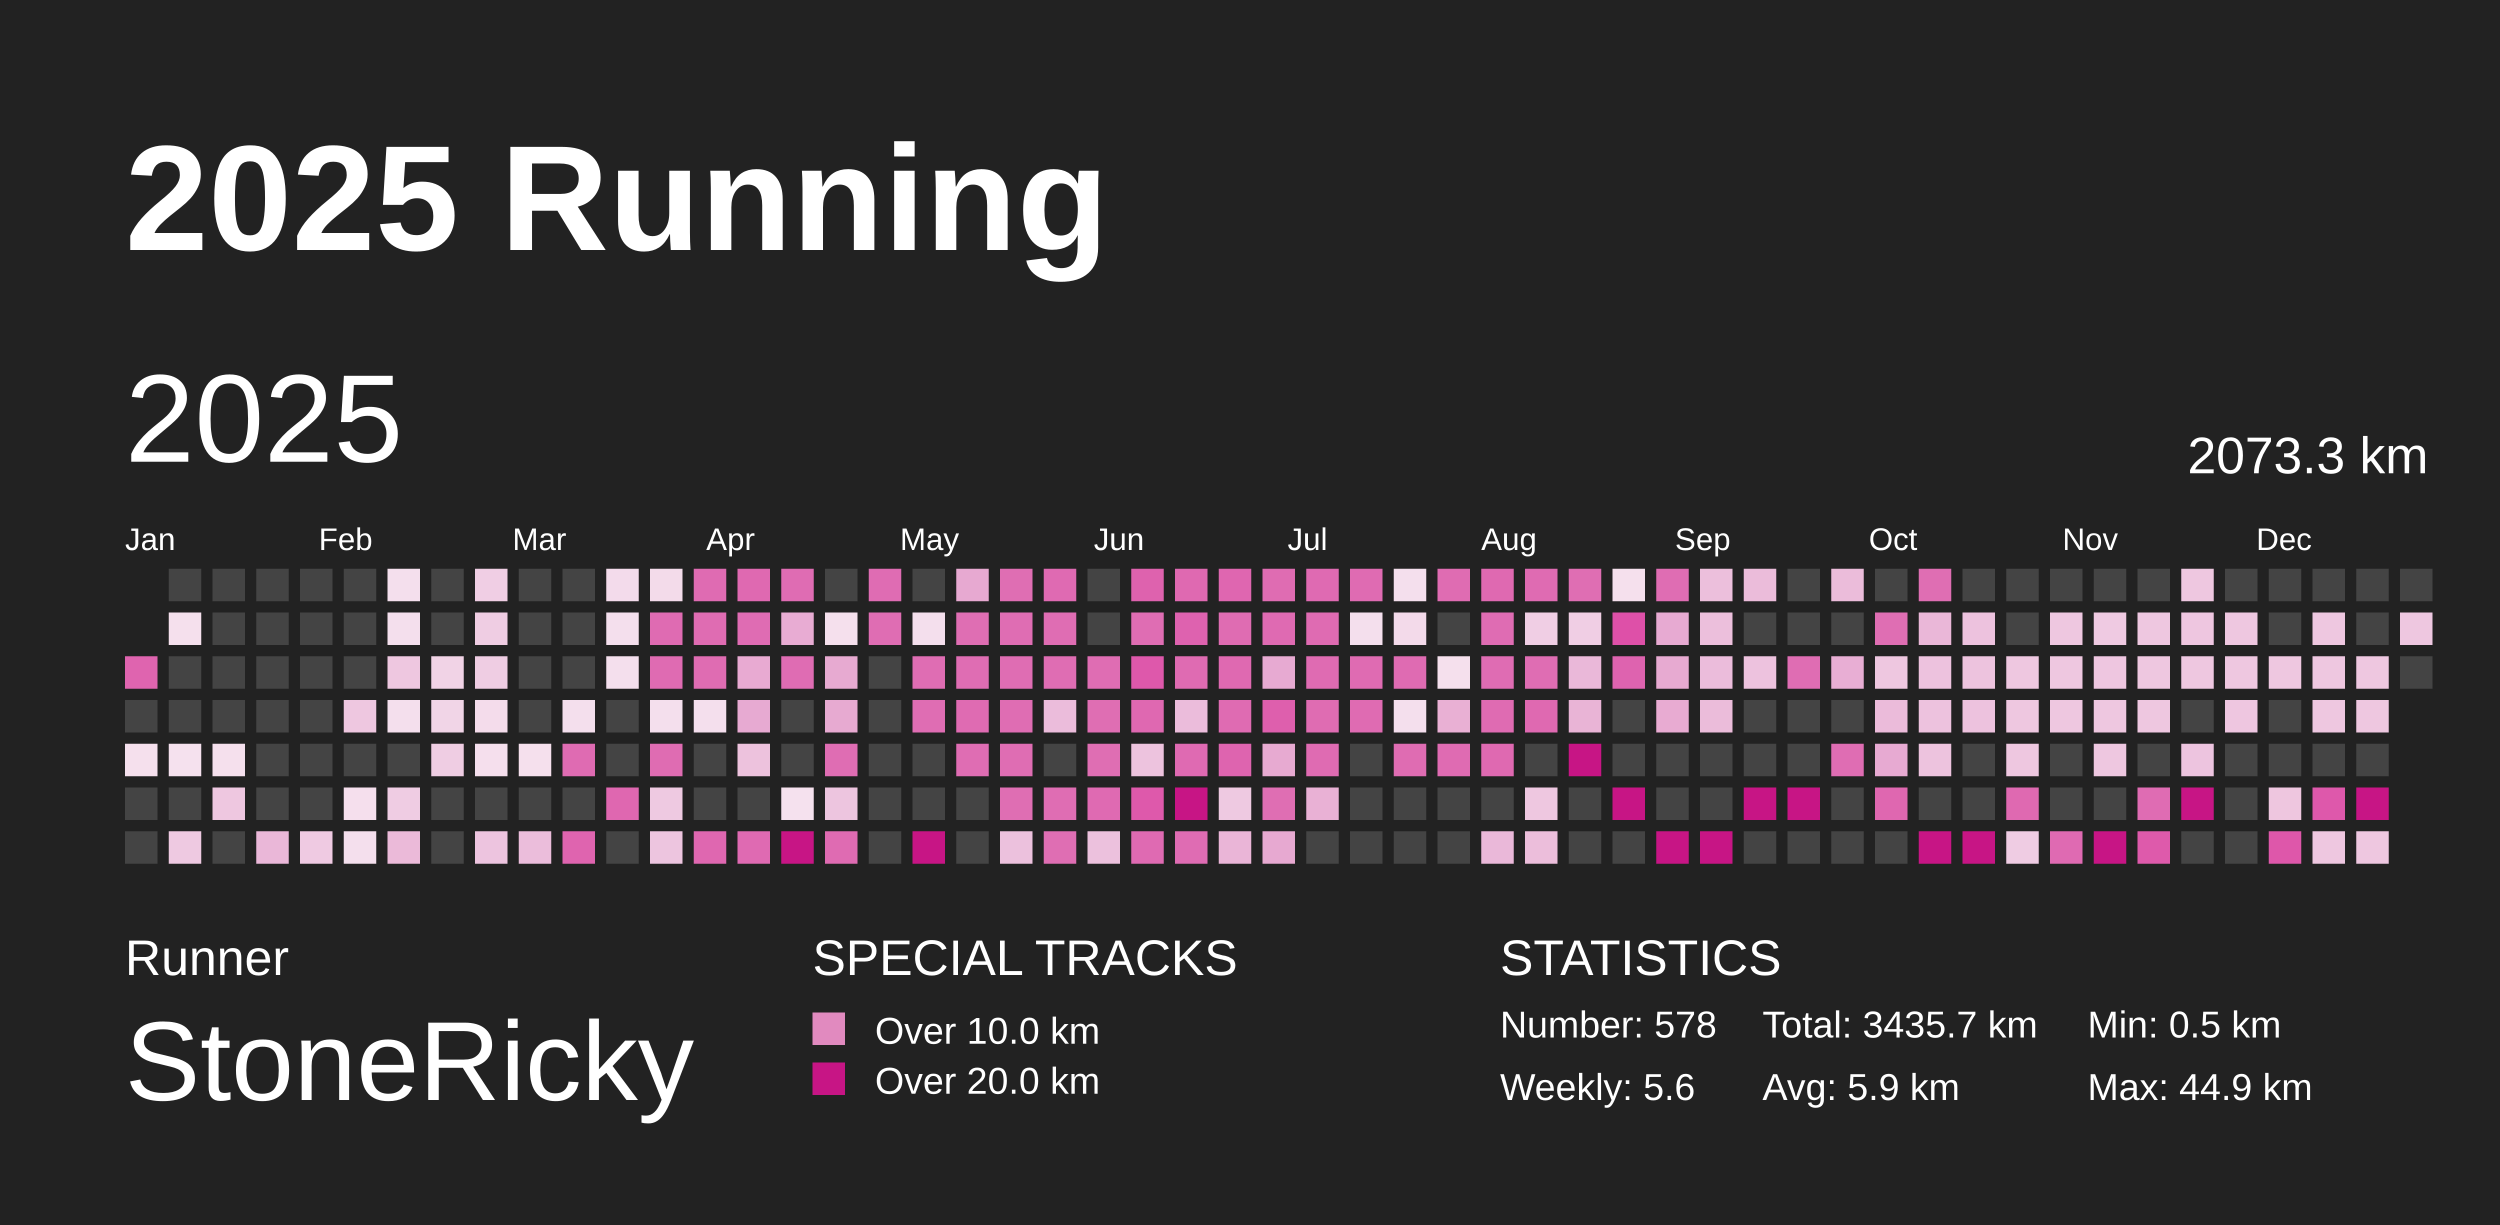
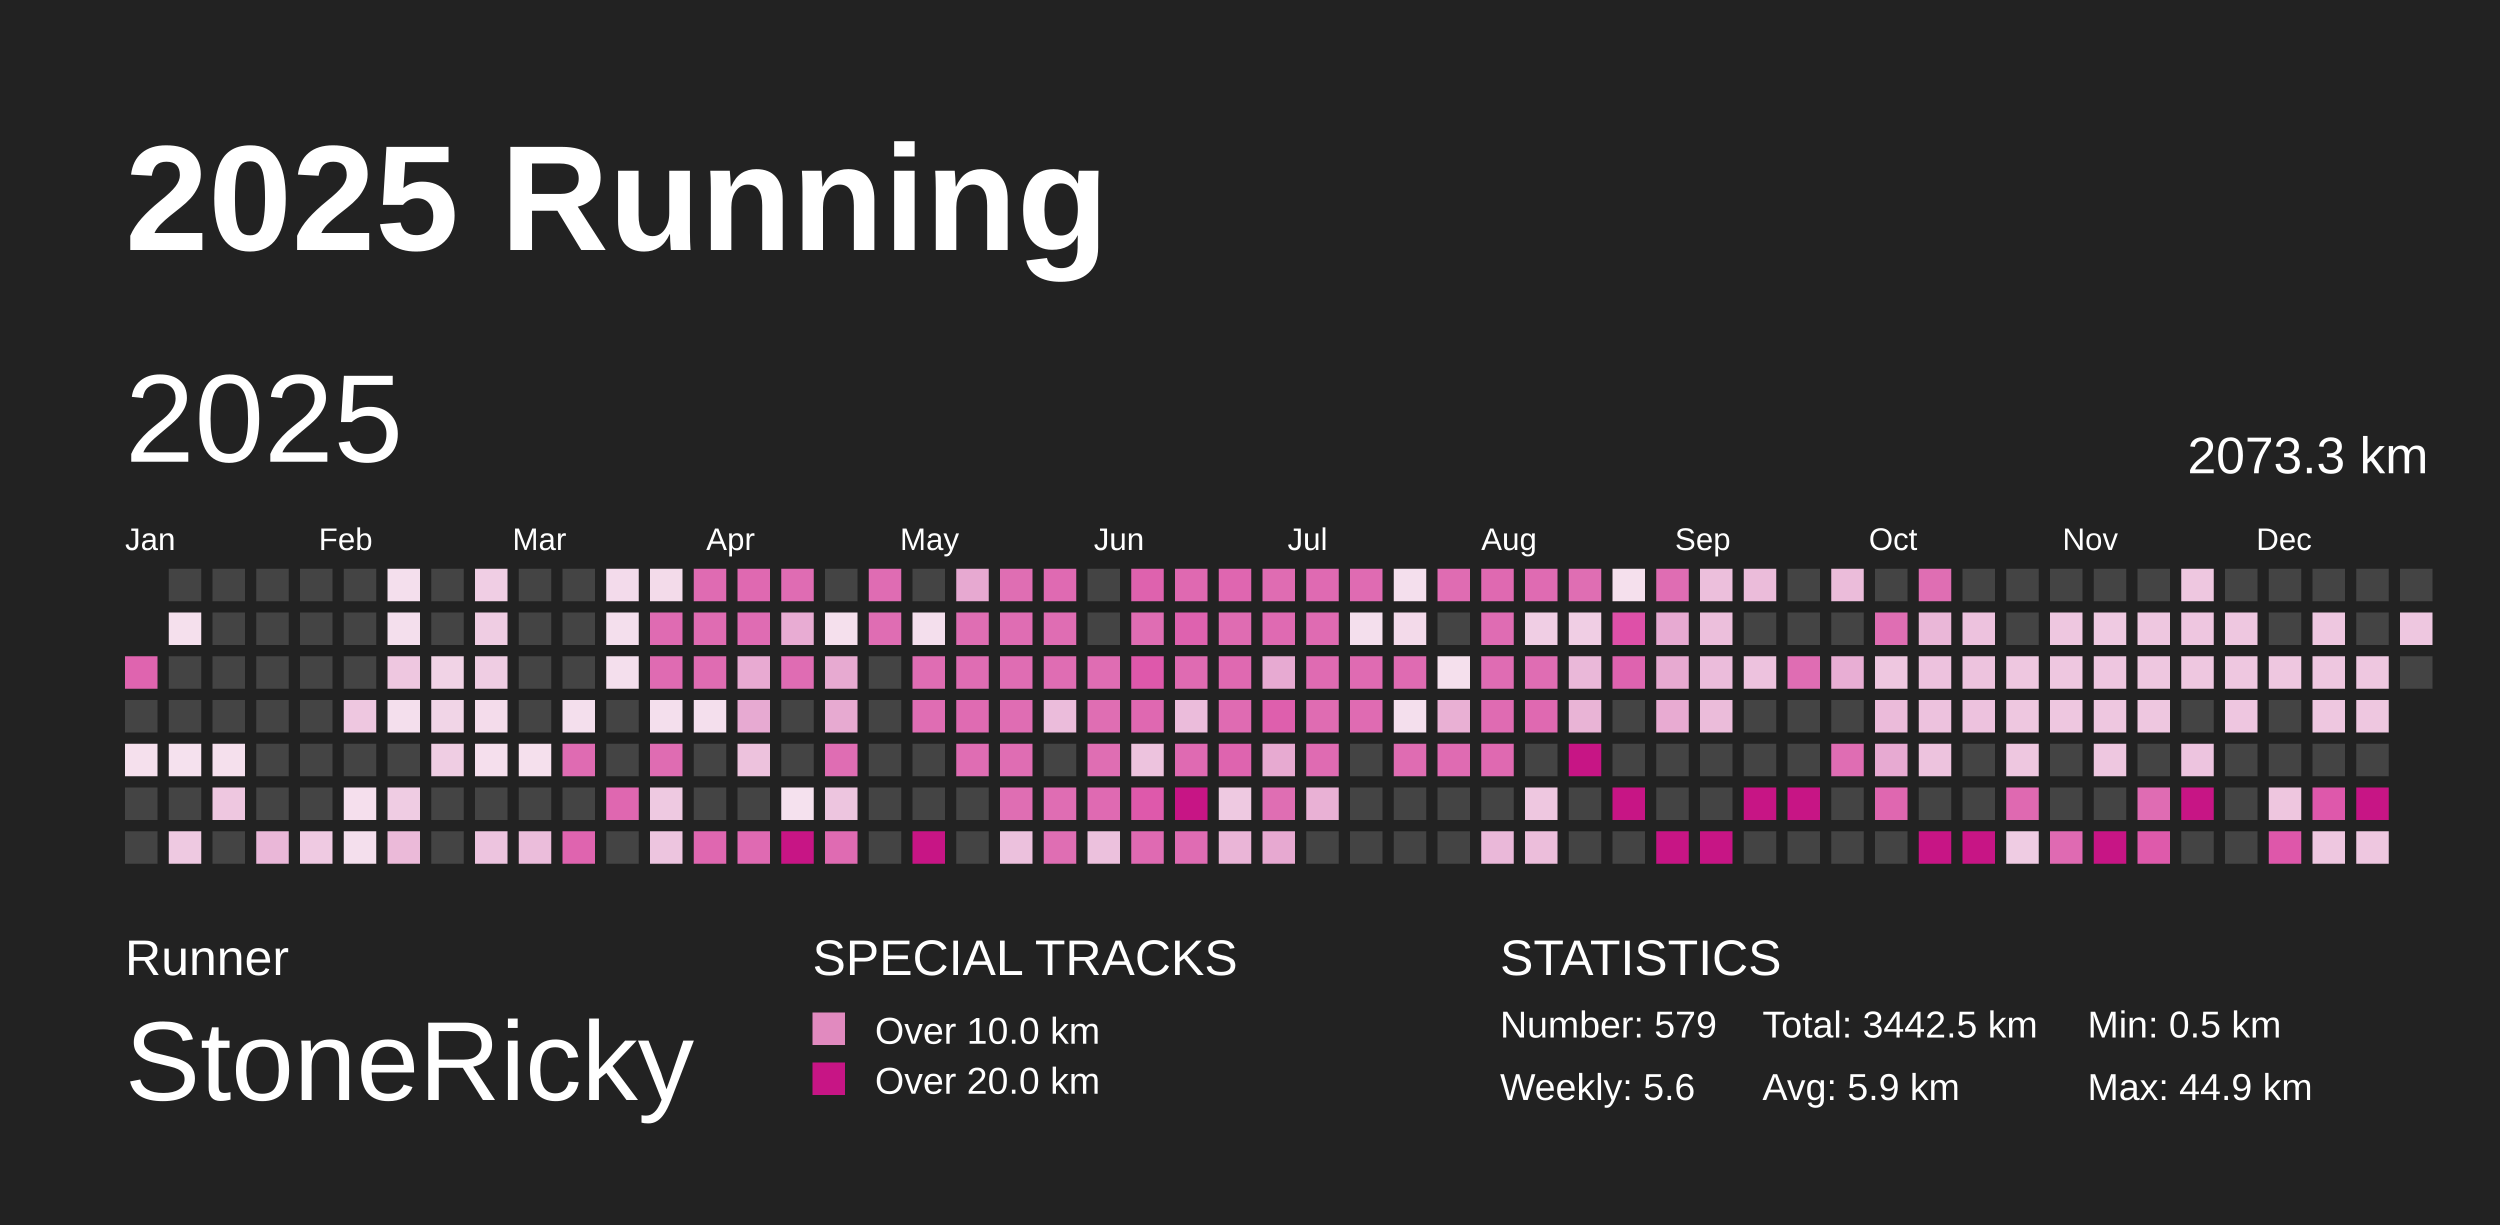
<svg xmlns="http://www.w3.org/2000/svg" baseProfile="full" height="98mm" version="1.1" viewBox="0,0,200,98" width="200mm">
-   <defs />
+   <defs>
+     <pattern height="2" id="indoor-stripe" patternUnits="userSpaceOnUse" width="2">
+       <line stroke="white" stroke-opacity="0.45" stroke-width="0.5" x1="0" x2="2" y1="2" y2="0" />
+     </pattern>
+   </defs>
  <rect fill="#222222" height="98" width="200" x="0" y="0" />
  <text fill="#FFFFFF" style="font-size:12px; font-family:Arial; font-weight:bold;" x="10" y="20">2025 Running</text>
  <text fill="#FFFFFF" style="font-size:4px; font-family:Arial" x="10" y="78">Runner</text>
  <text fill="#FFFFFF" style="font-size:9px; font-family:Arial" x="10" y="88">StoneRicky</text>
  <text fill="#FFFFFF" style="font-size:4px; font-family:Arial" x="65" y="78">SPECIAL TRACKS</text>
  <rect fill="#E18ABF" height="2.6" width="2.6" x="65" y="81" />
  <text fill="#FFFFFF" style="font-size:3px; font-family:Arial" x="70" y="83.5">Over 10.0 km</text>
  <rect fill="#C71585" height="2.6" width="2.6" x="65" y="85" />
  <text fill="#FFFFFF" style="font-size:3px; font-family:Arial" x="70" y="87.5">Over 20.0 km</text>
  <text fill="#FFFFFF" style="font-size:4px; font-family:Arial" x="120" y="78">STATISTICS</text>
-   <text fill="#FFFFFF" style="font-size:3px; font-family:Arial" x="120" y="83">Number: 578</text>
+   <text fill="#FFFFFF" style="font-size:3px; font-family:Arial" x="120" y="83">Number: 579</text>
  <text fill="#FFFFFF" style="font-size:3px; font-family:Arial" x="120" y="88">Weekly: 5.6</text>
-   <text fill="#FFFFFF" style="font-size:3px; font-family:Arial" x="141" y="83">Total: 3435.7 km</text>
+   <text fill="#FFFFFF" style="font-size:3px; font-family:Arial" x="141" y="83">Total: 3442.5 km</text>
  <text fill="#FFFFFF" style="font-size:3px; font-family:Arial" x="141" y="88">Avg: 5.9 km</text>
  <text fill="#FFFFFF" style="font-size:3px; font-family:Arial" x="167" y="83">Min: 0.5 km</text>
  <text fill="#FFFFFF" style="font-size:3px; font-family:Arial" x="167" y="88">Max: 44.9 km</text>
  <text dominant-baseline="hanging" fill="#FFFFFF" style="font-size:10.0px; font-family:Arial;" x="10" y="30">2025</text>
  <text dominant-baseline="hanging" fill="#FFFFFF" style="font-size:4.125px; font-family:Arial;" x="175" y="35">2073.3 km</text>
  <text fill="#FFFFFF" style="font-size:2.5px; font-family:Arial" x="10.0" y="44">Jan</text>
  <text fill="#FFFFFF" style="font-size:2.5px; font-family:Arial" x="25.5" y="44">Feb</text>
  <text fill="#FFFFFF" style="font-size:2.5px; font-family:Arial" x="41.0" y="44">Mar</text>
  <text fill="#FFFFFF" style="font-size:2.5px; font-family:Arial" x="56.5" y="44">Apr</text>
  <text fill="#FFFFFF" style="font-size:2.5px; font-family:Arial" x="72.0" y="44">May</text>
  <text fill="#FFFFFF" style="font-size:2.5px; font-family:Arial" x="87.5" y="44">Jun</text>
  <text fill="#FFFFFF" style="font-size:2.5px; font-family:Arial" x="103.0" y="44">Jul</text>
  <text fill="#FFFFFF" style="font-size:2.5px; font-family:Arial" x="118.5" y="44">Aug</text>
  <text fill="#FFFFFF" style="font-size:2.5px; font-family:Arial" x="134.0" y="44">Sep</text>
  <text fill="#FFFFFF" style="font-size:2.5px; font-family:Arial" x="149.5" y="44">Oct</text>
  <text fill="#FFFFFF" style="font-size:2.5px; font-family:Arial" x="165.0" y="44">Nov</text>
  <text fill="#FFFFFF" style="font-size:2.5px; font-family:Arial" x="180.5" y="44">Dec</text>
  <rect fill="#df64af" height="2.6" width="2.6" x="10.0" y="52.5" />
  <rect fill="#444444" height="2.6" width="2.6" x="10.0" y="56.0" />
  <rect fill="#f5e0ed" height="2.6" width="2.6" x="10.0" y="59.5" />
  <rect fill="#444444" height="2.6" width="2.6" x="10.0" y="63.0" />
  <rect fill="#444444" height="2.6" width="2.6" x="10.0" y="66.5" />
  <rect fill="#444444" height="2.6" width="2.6" x="13.5" y="45.5" />
  <rect fill="#f5e0ed" height="2.6" width="2.6" x="13.5" y="49.0" />
  <rect fill="#444444" height="2.6" width="2.6" x="13.5" y="52.5" />
  <rect fill="#444444" height="2.6" width="2.6" x="13.5" y="56.0" />
  <rect fill="#f5e1ee" height="2.6" width="2.6" x="13.5" y="59.5" />
  <rect fill="#444444" height="2.6" width="2.6" x="13.5" y="63.0" />
  <rect fill="#eec9e1" height="2.6" width="2.6" x="13.5" y="66.5" />
  <rect fill="#444444" height="2.6" width="2.6" x="17.0" y="45.5" />
  <rect fill="#444444" height="2.6" width="2.6" x="17.0" y="49.0" />
  <rect fill="#444444" height="2.6" width="2.6" x="17.0" y="52.5" />
  <rect fill="#444444" height="2.6" width="2.6" x="17.0" y="56.0" />
  <rect fill="#f5e0ed" height="2.6" width="2.6" x="17.0" y="59.5" />
  <rect fill="#eec7e0" height="2.6" width="2.6" x="17.0" y="63.0" />
  <rect fill="#444444" height="2.6" width="2.6" x="17.0" y="66.5" />
  <rect fill="#444444" height="2.6" width="2.6" x="20.5" y="45.5" />
  <rect fill="#444444" height="2.6" width="2.6" x="20.5" y="49.0" />
  <rect fill="#444444" height="2.6" width="2.6" x="20.5" y="52.5" />
  <rect fill="#444444" height="2.6" width="2.6" x="20.5" y="56.0" />
  <rect fill="#444444" height="2.6" width="2.6" x="20.5" y="59.5" />
  <rect fill="#444444" height="2.6" width="2.6" x="20.5" y="63.0" />
  <rect fill="#eab7d8" height="2.6" width="2.6" x="20.5" y="66.5" />
  <rect fill="#444444" height="2.6" width="2.6" x="24.0" y="45.5" />
  <rect fill="#444444" height="2.6" width="2.6" x="24.0" y="49.0" />
  <rect fill="#444444" height="2.6" width="2.6" x="24.0" y="52.5" />
  <rect fill="#444444" height="2.6" width="2.6" x="24.0" y="56.0" />
  <rect fill="#444444" height="2.6" width="2.6" x="24.0" y="59.5" />
  <rect fill="#444444" height="2.6" width="2.6" x="24.0" y="63.0" />
  <rect fill="#efcae2" height="2.6" width="2.6" x="24.0" y="66.5" />
  <rect fill="#444444" height="2.6" width="2.6" x="27.5" y="45.5" />
  <rect fill="#444444" height="2.6" width="2.6" x="27.5" y="49.0" />
  <rect fill="#444444" height="2.6" width="2.6" x="27.5" y="52.5" />
  <rect fill="#eec7e0" height="2.6" width="2.6" x="27.5" y="56.0" />
  <rect fill="#444444" height="2.6" width="2.6" x="27.5" y="59.5" />
  <rect fill="#f5dfed" height="2.6" width="2.6" x="27.5" y="63.0" />
  <rect fill="#f4dfed" height="2.6" width="2.6" x="27.5" y="66.5" />
  <rect fill="#f4dfed" height="2.6" width="2.6" x="31.0" y="45.5" />
  <rect fill="#f4dfed" height="2.6" width="2.6" x="31.0" y="49.0" />
  <rect fill="#eec7e0" height="2.6" width="2.6" x="31.0" y="52.5" />
  <rect fill="#f4dfed" height="2.6" width="2.6" x="31.0" y="56.0" />
  <rect fill="#444444" height="2.6" width="2.6" x="31.0" y="59.5" />
  <rect fill="#efcce3" height="2.6" width="2.6" x="31.0" y="63.0" />
  <rect fill="#ebbad9" height="2.6" width="2.6" x="31.0" y="66.5" />
  <rect fill="#444444" height="2.6" width="2.6" x="34.5" y="45.5" />
  <rect fill="#444444" height="2.6" width="2.6" x="34.5" y="49.0" />
  <rect fill="#f1d3e6" height="2.6" width="2.6" x="34.5" y="52.5" />
  <rect fill="#f1d5e7" height="2.6" width="2.6" x="34.5" y="56.0" />
  <rect fill="#efcde3" height="2.6" width="2.6" x="34.5" y="59.5" />
  <rect fill="#444444" height="2.6" width="2.6" x="34.5" y="63.0" />
  <rect fill="#444444" height="2.6" width="2.6" x="34.5" y="66.5" />
  <rect fill="#f0cee4" height="2.6" width="2.6" x="38.0" y="45.5" />
  <rect fill="#efcde3" height="2.6" width="2.6" x="38.0" y="49.0" />
  <rect fill="#efcde3" height="2.6" width="2.6" x="38.0" y="52.5" />
  <rect fill="#f4dceb" height="2.6" width="2.6" x="38.0" y="56.0" />
  <rect fill="#f5dfed" height="2.6" width="2.6" x="38.0" y="59.5" />
  <rect fill="#444444" height="2.6" width="2.6" x="38.0" y="63.0" />
  <rect fill="#edc4df" height="2.6" width="2.6" x="38.0" y="66.5" />
  <rect fill="#444444" height="2.6" width="2.6" x="41.5" y="45.5" />
  <rect fill="#444444" height="2.6" width="2.6" x="41.5" y="49.0" />
  <rect fill="#444444" height="2.6" width="2.6" x="41.5" y="52.5" />
  <rect fill="#444444" height="2.6" width="2.6" x="41.5" y="56.0" />
  <rect fill="#f5e0ed" height="2.6" width="2.6" x="41.5" y="59.5" />
  <rect fill="#444444" height="2.6" width="2.6" x="41.5" y="63.0" />
  <rect fill="#ebbddb" height="2.6" width="2.6" x="41.5" y="66.5" />
  <rect fill="#444444" height="2.6" width="2.6" x="45.0" y="45.5" />
  <rect fill="#444444" height="2.6" width="2.6" x="45.0" y="49.0" />
  <rect fill="#444444" height="2.6" width="2.6" x="45.0" y="52.5" />
  <rect fill="#f4dfed" height="2.6" width="2.6" x="45.0" y="56.0" />
  <rect fill="#df6bb2" height="2.6" width="2.6" x="45.0" y="59.5" />
  <rect fill="#444444" height="2.6" width="2.6" x="45.0" y="63.0" />
  <rect fill="#df64af" height="2.6" width="2.6" x="45.0" y="66.5" />
  <rect fill="#f3dbeb" height="2.6" width="2.6" x="48.5" y="45.5" />
  <rect fill="#f4dfed" height="2.6" width="2.6" x="48.5" y="49.0" />
  <rect fill="#f4dfed" height="2.6" width="2.6" x="48.5" y="52.5" />
  <rect fill="#444444" height="2.6" width="2.6" x="48.5" y="56.0" />
  <rect fill="#444444" height="2.6" width="2.6" x="48.5" y="59.5" />
  <rect fill="#df67b0" height="2.6" width="2.6" x="48.5" y="63.0" />
  <rect fill="#444444" height="2.6" width="2.6" x="48.5" y="66.5" />
  <rect fill="#f3dbea" height="2.6" width="2.6" x="52.0" y="45.5" />
  <rect fill="#df6bb2" height="2.6" width="2.6" x="52.0" y="49.0" />
  <rect fill="#df6bb2" height="2.6" width="2.6" x="52.0" y="52.5" />
  <rect fill="#f4dfed" height="2.6" width="2.6" x="52.0" y="56.0" />
  <rect fill="#df6cb2" height="2.6" width="2.6" x="52.0" y="59.5" />
  <rect fill="#eec9e1" height="2.6" width="2.6" x="52.0" y="63.0" />
  <rect fill="#edc5df" height="2.6" width="2.6" x="52.0" y="66.5" />
  <rect fill="#df6bb2" height="2.6" width="2.6" x="55.5" y="45.5" />
  <rect fill="#df6cb2" height="2.6" width="2.6" x="55.5" y="49.0" />
  <rect fill="#df6cb2" height="2.6" width="2.6" x="55.5" y="52.5" />
  <rect fill="#f4dfed" height="2.6" width="2.6" x="55.5" y="56.0" />
  <rect fill="#444444" height="2.6" width="2.6" x="55.5" y="59.5" />
  <rect fill="#444444" height="2.6" width="2.6" x="55.5" y="63.0" />
  <rect fill="#df67b0" height="2.6" width="2.6" x="55.5" y="66.5" />
  <rect fill="#df69b1" height="2.6" width="2.6" x="59.0" y="45.5" />
  <rect fill="#df6cb3" height="2.6" width="2.6" x="59.0" y="49.0" />
  <rect fill="#e8aad2" height="2.6" width="2.6" x="59.0" y="52.5" />
  <rect fill="#e7aad2" height="2.6" width="2.6" x="59.0" y="56.0" />
  <rect fill="#edc2dd" height="2.6" width="2.6" x="59.0" y="59.5" />
  <rect fill="#444444" height="2.6" width="2.6" x="59.0" y="63.0" />
  <rect fill="#df6ab2" height="2.6" width="2.6" x="59.0" y="66.5" />
  <rect fill="#df6cb3" height="2.6" width="2.6" x="62.5" y="45.5" />
  <rect fill="#e8acd3" height="2.6" width="2.6" x="62.5" y="49.0" />
  <rect fill="#df6cb3" height="2.6" width="2.6" x="62.5" y="52.5" />
  <rect fill="#444444" height="2.6" width="2.6" x="62.5" y="56.0" />
  <rect fill="#444444" height="2.6" width="2.6" x="62.5" y="59.5" />
  <rect fill="#f5e1ee" height="2.6" width="2.6" x="62.5" y="63.0" />
  <rect fill="#C71585" height="2.6" width="2.6" x="62.5" y="66.5" />
  <rect fill="#444444" height="2.6" width="2.6" x="66.0" y="45.5" />
  <rect fill="#f5e0ed" height="2.6" width="2.6" x="66.0" y="49.0" />
  <rect fill="#e7aad1" height="2.6" width="2.6" x="66.0" y="52.5" />
  <rect fill="#e7aad1" height="2.6" width="2.6" x="66.0" y="56.0" />
  <rect fill="#df6db3" height="2.6" width="2.6" x="66.0" y="59.5" />
  <rect fill="#edc5df" height="2.6" width="2.6" x="66.0" y="63.0" />
  <rect fill="#df6bb2" height="2.6" width="2.6" x="66.0" y="66.5" />
  <rect fill="#df6cb3" height="2.6" width="2.6" x="69.5" y="45.5" />
  <rect fill="#df6db3" height="2.6" width="2.6" x="69.5" y="49.0" />
  <rect fill="#444444" height="2.6" width="2.6" x="69.5" y="52.5" />
  <rect fill="#444444" height="2.6" width="2.6" x="69.5" y="56.0" />
  <rect fill="#444444" height="2.6" width="2.6" x="69.5" y="59.5" />
  <rect fill="#444444" height="2.6" width="2.6" x="69.5" y="63.0" />
  <rect fill="#444444" height="2.6" width="2.6" x="69.5" y="66.5" />
  <rect fill="#444444" height="2.6" width="2.6" x="73.0" y="45.5" />
  <rect fill="#f4dfed" height="2.6" width="2.6" x="73.0" y="49.0" />
  <rect fill="#df6db3" height="2.6" width="2.6" x="73.0" y="52.5" />
  <rect fill="#df6db3" height="2.6" width="2.6" x="73.0" y="56.0" />
  <rect fill="#444444" height="2.6" width="2.6" x="73.0" y="59.5" />
  <rect fill="#444444" height="2.6" width="2.6" x="73.0" y="63.0" />
  <rect fill="#C71585" height="2.6" width="2.6" x="73.0" y="66.5" />
  <rect fill="#e7a9d1" height="2.6" width="2.6" x="76.5" y="45.5" />
  <rect fill="#df6eb3" height="2.6" width="2.6" x="76.5" y="49.0" />
  <rect fill="#df6db3" height="2.6" width="2.6" x="76.5" y="52.5" />
  <rect fill="#df6bb2" height="2.6" width="2.6" x="76.5" y="56.0" />
  <rect fill="#df6db3" height="2.6" width="2.6" x="76.5" y="59.5" />
  <rect fill="#444444" height="2.6" width="2.6" x="76.5" y="63.0" />
  <rect fill="#444444" height="2.6" width="2.6" x="76.5" y="66.5" />
  <rect fill="#df6eb3" height="2.6" width="2.6" x="80.0" y="45.5" />
  <rect fill="#df6db3" height="2.6" width="2.6" x="80.0" y="49.0" />
  <rect fill="#df6db3" height="2.6" width="2.6" x="80.0" y="52.5" />
  <rect fill="#df6db3" height="2.6" width="2.6" x="80.0" y="56.0" />
  <rect fill="#df6db3" height="2.6" width="2.6" x="80.0" y="59.5" />
  <rect fill="#df6eb3" height="2.6" width="2.6" x="80.0" y="63.0" />
  <rect fill="#ecc1dd" height="2.6" width="2.6" x="80.0" y="66.5" />
  <rect fill="#df6ab2" height="2.6" width="2.6" x="83.5" y="45.5" />
  <rect fill="#df6db3" height="2.6" width="2.6" x="83.5" y="49.0" />
  <rect fill="#df6db3" height="2.6" width="2.6" x="83.5" y="52.5" />
  <rect fill="#ebbcdb" height="2.6" width="2.6" x="83.5" y="56.0" />
  <rect fill="#444444" height="2.6" width="2.6" x="83.5" y="59.5" />
  <rect fill="#df6db3" height="2.6" width="2.6" x="83.5" y="63.0" />
  <rect fill="#df6eb3" height="2.6" width="2.6" x="83.5" y="66.5" />
  <rect fill="#444444" height="2.6" width="2.6" x="87.0" y="45.5" />
  <rect fill="#444444" height="2.6" width="2.6" x="87.0" y="49.0" />
  <rect fill="#df6db3" height="2.6" width="2.6" x="87.0" y="52.5" />
  <rect fill="#df6eb3" height="2.6" width="2.6" x="87.0" y="56.0" />
  <rect fill="#df6eb3" height="2.6" width="2.6" x="87.0" y="59.5" />
  <rect fill="#df6ab2" height="2.6" width="2.6" x="87.0" y="63.0" />
  <rect fill="#ecc1dd" height="2.6" width="2.6" x="87.0" y="66.5" />
  <rect fill="#de62ae" height="2.6" width="2.6" x="90.5" y="45.5" />
  <rect fill="#df6db3" height="2.6" width="2.6" x="90.5" y="49.0" />
  <rect fill="#de58ab" height="2.6" width="2.6" x="90.5" y="52.5" />
  <rect fill="#df68b1" height="2.6" width="2.6" x="90.5" y="56.0" />
  <rect fill="#edc3de" height="2.6" width="2.6" x="90.5" y="59.5" />
  <rect fill="#de59ab" height="2.6" width="2.6" x="90.5" y="63.0" />
  <rect fill="#df6ab2" height="2.6" width="2.6" x="90.5" y="66.5" />
  <rect fill="#df69b1" height="2.6" width="2.6" x="94.0" y="45.5" />
  <rect fill="#de62af" height="2.6" width="2.6" x="94.0" y="49.0" />
  <rect fill="#df6bb2" height="2.6" width="2.6" x="94.0" y="52.5" />
  <rect fill="#ebbcdb" height="2.6" width="2.6" x="94.0" y="56.0" />
  <rect fill="#df6ab2" height="2.6" width="2.6" x="94.0" y="59.5" />
  <rect fill="#C71585" height="2.6" width="2.6" x="94.0" y="63.0" />
  <rect fill="#df6cb3" height="2.6" width="2.6" x="94.0" y="66.5" />
  <rect fill="#df66b0" height="2.6" width="2.6" x="97.5" y="45.5" />
  <rect fill="#df6cb2" height="2.6" width="2.6" x="97.5" y="49.0" />
  <rect fill="#df69b1" height="2.6" width="2.6" x="97.5" y="52.5" />
  <rect fill="#df6bb2" height="2.6" width="2.6" x="97.5" y="56.0" />
  <rect fill="#de64af" height="2.6" width="2.6" x="97.5" y="59.5" />
  <rect fill="#eec9e1" height="2.6" width="2.6" x="97.5" y="63.0" />
  <rect fill="#eab5d7" height="2.6" width="2.6" x="97.5" y="66.5" />
  <rect fill="#df6cb2" height="2.6" width="2.6" x="101.0" y="45.5" />
  <rect fill="#df6ab2" height="2.6" width="2.6" x="101.0" y="49.0" />
  <rect fill="#e7aad2" height="2.6" width="2.6" x="101.0" y="52.5" />
  <rect fill="#de5fad" height="2.6" width="2.6" x="101.0" y="56.0" />
  <rect fill="#e7aad1" height="2.6" width="2.6" x="101.0" y="59.5" />
  <rect fill="#df6eb3" height="2.6" width="2.6" x="101.0" y="63.0" />
  <rect fill="#e7a9d1" height="2.6" width="2.6" x="101.0" y="66.5" />
  <rect fill="#df6ab2" height="2.6" width="2.6" x="104.5" y="45.5" />
  <rect fill="#df6bb2" height="2.6" width="2.6" x="104.5" y="49.0" />
  <rect fill="#df6bb2" height="2.6" width="2.6" x="104.5" y="52.5" />
  <rect fill="#df6cb2" height="2.6" width="2.6" x="104.5" y="56.0" />
  <rect fill="#df6bb2" height="2.6" width="2.6" x="104.5" y="59.5" />
  <rect fill="#e9b1d5" height="2.6" width="2.6" x="104.5" y="63.0" />
  <rect fill="#444444" height="2.6" width="2.6" x="104.5" y="66.5" />
  <rect fill="#df6bb2" height="2.6" width="2.6" x="108.0" y="45.5" />
  <rect fill="#f4dfed" height="2.6" width="2.6" x="108.0" y="49.0" />
  <rect fill="#df6bb2" height="2.6" width="2.6" x="108.0" y="52.5" />
  <rect fill="#df6bb2" height="2.6" width="2.6" x="108.0" y="56.0" />
  <rect fill="#444444" height="2.6" width="2.6" x="108.0" y="59.5" />
  <rect fill="#444444" height="2.6" width="2.6" x="108.0" y="63.0" />
  <rect fill="#444444" height="2.6" width="2.6" x="108.0" y="66.5" />
  <rect fill="#f4dfed" height="2.6" width="2.6" x="111.5" y="45.5" />
  <rect fill="#f3daea" height="2.6" width="2.6" x="111.5" y="49.0" />
  <rect fill="#df6bb2" height="2.6" width="2.6" x="111.5" y="52.5" />
  <rect fill="#f4dfed" height="2.6" width="2.6" x="111.5" y="56.0" />
  <rect fill="#df6cb2" height="2.6" width="2.6" x="111.5" y="59.5" />
  <rect fill="#444444" height="2.6" width="2.6" x="111.5" y="63.0" />
  <rect fill="#444444" height="2.6" width="2.6" x="111.5" y="66.5" />
  <rect fill="#df6cb2" height="2.6" width="2.6" x="115.0" y="45.5" />
  <rect fill="#444444" height="2.6" width="2.6" x="115.0" y="49.0" />
  <rect fill="#f5e0ed" height="2.6" width="2.6" x="115.0" y="52.5" />
  <rect fill="#e9b0d4" height="2.6" width="2.6" x="115.0" y="56.0" />
  <rect fill="#df6bb2" height="2.6" width="2.6" x="115.0" y="59.5" />
  <rect fill="#444444" height="2.6" width="2.6" x="115.0" y="63.0" />
  <rect fill="#444444" height="2.6" width="2.6" x="115.0" y="66.5" />
  <rect fill="#df69b1" height="2.6" width="2.6" x="118.5" y="45.5" />
  <rect fill="#df6cb3" height="2.6" width="2.6" x="118.5" y="49.0" />
  <rect fill="#df6cb3" height="2.6" width="2.6" x="118.5" y="52.5" />
  <rect fill="#df6bb2" height="2.6" width="2.6" x="118.5" y="56.0" />
  <rect fill="#df69b1" height="2.6" width="2.6" x="118.5" y="59.5" />
  <rect fill="#444444" height="2.6" width="2.6" x="118.5" y="63.0" />
  <rect fill="#eab8d9" height="2.6" width="2.6" x="118.5" y="66.5" />
  <rect fill="#df6bb2" height="2.6" width="2.6" x="122.0" y="45.5" />
  <rect fill="#f0cee4" height="2.6" width="2.6" x="122.0" y="49.0" />
  <rect fill="#df6db3" height="2.6" width="2.6" x="122.0" y="52.5" />
  <rect fill="#df69b1" height="2.6" width="2.6" x="122.0" y="56.0" />
  <rect fill="#444444" height="2.6" width="2.6" x="122.0" y="59.5" />
  <rect fill="#eec7e0" height="2.6" width="2.6" x="122.0" y="63.0" />
  <rect fill="#ecbedb" height="2.6" width="2.6" x="122.0" y="66.5" />
  <rect fill="#df6eb3" height="2.6" width="2.6" x="125.5" y="45.5" />
  <rect fill="#f0cee4" height="2.6" width="2.6" x="125.5" y="49.0" />
  <rect fill="#eab8d9" height="2.6" width="2.6" x="125.5" y="52.5" />
  <rect fill="#e9b4d6" height="2.6" width="2.6" x="125.5" y="56.0" />
  <rect fill="#C71585" height="2.6" width="2.6" x="125.5" y="59.5" />
  <rect fill="#444444" height="2.6" width="2.6" x="125.5" y="63.0" />
  <rect fill="#444444" height="2.6" width="2.6" x="125.5" y="66.5" />
  <rect fill="#f5e0ed" height="2.6" width="2.6" x="129.0" y="45.5" />
  <rect fill="#de50a8" height="2.6" width="2.6" x="129.0" y="49.0" />
  <rect fill="#de63af" height="2.6" width="2.6" x="129.0" y="52.5" />
  <rect fill="#444444" height="2.6" width="2.6" x="129.0" y="56.0" />
  <rect fill="#444444" height="2.6" width="2.6" x="129.0" y="59.5" />
  <rect fill="#C71585" height="2.6" width="2.6" x="129.0" y="63.0" />
  <rect fill="#444444" height="2.6" width="2.6" x="129.0" y="66.5" />
  <rect fill="#df6db3" height="2.6" width="2.6" x="132.5" y="45.5" />
  <rect fill="#e7aad2" height="2.6" width="2.6" x="132.5" y="49.0" />
  <rect fill="#e7aad1" height="2.6" width="2.6" x="132.5" y="52.5" />
  <rect fill="#e8abd2" height="2.6" width="2.6" x="132.5" y="56.0" />
  <rect fill="#444444" height="2.6" width="2.6" x="132.5" y="59.5" />
  <rect fill="#444444" height="2.6" width="2.6" x="132.5" y="63.0" />
  <rect fill="#C71585" height="2.6" width="2.6" x="132.5" y="66.5" />
  <rect fill="#ecbfdc" height="2.6" width="2.6" x="136.0" y="45.5" />
  <rect fill="#ecbfdc" height="2.6" width="2.6" x="136.0" y="49.0" />
  <rect fill="#ebbcdb" height="2.6" width="2.6" x="136.0" y="52.5" />
  <rect fill="#ebbcda" height="2.6" width="2.6" x="136.0" y="56.0" />
  <rect fill="#444444" height="2.6" width="2.6" x="136.0" y="59.5" />
  <rect fill="#444444" height="2.6" width="2.6" x="136.0" y="63.0" />
  <rect fill="#C71585" height="2.6" width="2.6" x="136.0" y="66.5" />
  <rect fill="#ebbcda" height="2.6" width="2.6" x="139.5" y="45.5" />
  <rect fill="#444444" height="2.6" width="2.6" x="139.5" y="49.0" />
  <rect fill="#edc2de" height="2.6" width="2.6" x="139.5" y="52.5" />
  <rect fill="#444444" height="2.6" width="2.6" x="139.5" y="56.0" />
  <rect fill="#444444" height="2.6" width="2.6" x="139.5" y="59.5" />
  <rect fill="#C71585" height="2.6" width="2.6" x="139.5" y="63.0" />
  <rect fill="#444444" height="2.6" width="2.6" x="139.5" y="66.5" />
  <rect fill="#444444" height="2.6" width="2.6" x="143.0" y="45.5" />
  <rect fill="#444444" height="2.6" width="2.6" x="143.0" y="49.0" />
  <rect fill="#df6db3" height="2.6" width="2.6" x="143.0" y="52.5" />
  <rect fill="#444444" height="2.6" width="2.6" x="143.0" y="56.0" />
  <rect fill="#444444" height="2.6" width="2.6" x="143.0" y="59.5" />
  <rect fill="#C71585" height="2.6" width="2.6" x="143.0" y="63.0" />
  <rect fill="#444444" height="2.6" width="2.6" x="143.0" y="66.5" />
  <rect fill="#ebbcda" height="2.6" width="2.6" x="146.5" y="45.5" />
  <rect fill="#444444" height="2.6" width="2.6" x="146.5" y="49.0" />
  <rect fill="#e8aed4" height="2.6" width="2.6" x="146.5" y="52.5" />
  <rect fill="#444444" height="2.6" width="2.6" x="146.5" y="56.0" />
  <rect fill="#df6db3" height="2.6" width="2.6" x="146.5" y="59.5" />
  <rect fill="#444444" height="2.6" width="2.6" x="146.5" y="63.0" />
  <rect fill="#444444" height="2.6" width="2.6" x="146.5" y="66.5" />
  <rect fill="#444444" height="2.6" width="2.6" x="150.0" y="45.5" />
  <rect fill="#df6eb3" height="2.6" width="2.6" x="150.0" y="49.0" />
  <rect fill="#eec7e0" height="2.6" width="2.6" x="150.0" y="52.5" />
  <rect fill="#ebbbda" height="2.6" width="2.6" x="150.0" y="56.0" />
  <rect fill="#e7aad2" height="2.6" width="2.6" x="150.0" y="59.5" />
  <rect fill="#df67b0" height="2.6" width="2.6" x="150.0" y="63.0" />
  <rect fill="#444444" height="2.6" width="2.6" x="150.0" y="66.5" />
  <rect fill="#df6eb3" height="2.6" width="2.6" x="153.5" y="45.5" />
  <rect fill="#eab7d8" height="2.6" width="2.6" x="153.5" y="49.0" />
  <rect fill="#edc2de" height="2.6" width="2.6" x="153.5" y="52.5" />
  <rect fill="#edc2de" height="2.6" width="2.6" x="153.5" y="56.0" />
  <rect fill="#edc3de" height="2.6" width="2.6" x="153.5" y="59.5" />
  <rect fill="#444444" height="2.6" width="2.6" x="153.5" y="63.0" />
  <rect fill="#C71585" height="2.6" width="2.6" x="153.5" y="66.5" />
  <rect fill="#444444" height="2.6" width="2.6" x="157.0" y="45.5" />
  <rect fill="#edc2de" height="2.6" width="2.6" x="157.0" y="49.0" />
  <rect fill="#edc3de" height="2.6" width="2.6" x="157.0" y="52.5" />
  <rect fill="#edc2de" height="2.6" width="2.6" x="157.0" y="56.0" />
  <rect fill="#444444" height="2.6" width="2.6" x="157.0" y="59.5" />
  <rect fill="#444444" height="2.6" width="2.6" x="157.0" y="63.0" />
  <rect fill="#C71585" height="2.6" width="2.6" x="157.0" y="66.5" />
  <rect fill="#444444" height="2.6" width="2.6" x="160.5" y="45.5" />
  <rect fill="#444444" height="2.6" width="2.6" x="160.5" y="49.0" />
  <rect fill="#eec7e0" height="2.6" width="2.6" x="160.5" y="52.5" />
  <rect fill="#eec7e0" height="2.6" width="2.6" x="160.5" y="56.0" />
  <rect fill="#eec7e0" height="2.6" width="2.6" x="160.5" y="59.5" />
  <rect fill="#df69b1" height="2.6" width="2.6" x="160.5" y="63.0" />
  <rect fill="#efcce3" height="2.6" width="2.6" x="160.5" y="66.5" />
  <rect fill="#444444" height="2.6" width="2.6" x="164.0" y="45.5" />
  <rect fill="#eec7e0" height="2.6" width="2.6" x="164.0" y="49.0" />
  <rect fill="#eec7e0" height="2.6" width="2.6" x="164.0" y="52.5" />
  <rect fill="#eec7e0" height="2.6" width="2.6" x="164.0" y="56.0" />
  <rect fill="#444444" height="2.6" width="2.6" x="164.0" y="59.5" />
  <rect fill="#444444" height="2.6" width="2.6" x="164.0" y="63.0" />
  <rect fill="#df6ab2" height="2.6" width="2.6" x="164.0" y="66.5" />
  <rect fill="#444444" height="2.6" width="2.6" x="167.5" y="45.5" />
  <rect fill="#efcae2" height="2.6" width="2.6" x="167.5" y="49.0" />
  <rect fill="#eec6e0" height="2.6" width="2.6" x="167.5" y="52.5" />
  <rect fill="#eec7e0" height="2.6" width="2.6" x="167.5" y="56.0" />
  <rect fill="#eec7e0" height="2.6" width="2.6" x="167.5" y="59.5" />
  <rect fill="#444444" height="2.6" width="2.6" x="167.5" y="63.0" />
  <rect fill="#C71585" height="2.6" width="2.6" x="167.5" y="66.5" />
  <rect fill="#444444" height="2.6" width="2.6" x="171.0" y="45.5" />
  <rect fill="#eec7e0" height="2.6" width="2.6" x="171.0" y="49.0" />
  <rect fill="#eec7e0" height="2.6" width="2.6" x="171.0" y="52.5" />
  <rect fill="#eec7e0" height="2.6" width="2.6" x="171.0" y="56.0" />
  <rect fill="#444444" height="2.6" width="2.6" x="171.0" y="59.5" />
  <rect fill="#df6cb3" height="2.6" width="2.6" x="171.0" y="63.0" />
  <rect fill="#de5aab" height="2.6" width="2.6" x="171.0" y="66.5" />
  <rect fill="#eec7e0" height="2.6" width="2.6" x="174.5" y="45.5" />
  <rect fill="#eec6e0" height="2.6" width="2.6" x="174.5" y="49.0" />
  <rect fill="#eec7e0" height="2.6" width="2.6" x="174.5" y="52.5" />
  <rect fill="#444444" height="2.6" width="2.6" x="174.5" y="56.0" />
  <rect fill="#edc4df" height="2.6" width="2.6" x="174.5" y="59.5" />
  <rect fill="#C71585" height="2.6" width="2.6" x="174.5" y="63.0" />
  <rect fill="#444444" height="2.6" width="2.6" x="174.5" y="66.5" />
  <rect fill="#444444" height="2.6" width="2.6" x="178.0" y="45.5" />
  <rect fill="#eec7e0" height="2.6" width="2.6" x="178.0" y="49.0" />
  <rect fill="#eec7e0" height="2.6" width="2.6" x="178.0" y="52.5" />
  <rect fill="#eec6e0" height="2.6" width="2.6" x="178.0" y="56.0" />
  <rect fill="#444444" height="2.6" width="2.6" x="178.0" y="59.5" />
  <rect fill="#444444" height="2.6" width="2.6" x="178.0" y="63.0" />
  <rect fill="#444444" height="2.6" width="2.6" x="178.0" y="66.5" />
  <rect fill="#444444" height="2.6" width="2.6" x="181.5" y="45.5" />
  <rect fill="#444444" height="2.6" width="2.6" x="181.5" y="49.0" />
  <rect fill="#eec7e0" height="2.6" width="2.6" x="181.5" y="52.5" />
  <rect fill="#444444" height="2.6" width="2.6" x="181.5" y="56.0" />
  <rect fill="#444444" height="2.6" width="2.6" x="181.5" y="59.5" />
  <rect fill="#eec6df" height="2.6" width="2.6" x="181.5" y="63.0" />
  <rect fill="#de57aa" height="2.6" width="2.6" x="181.5" y="66.5" />
  <rect fill="#444444" height="2.6" width="2.6" x="185.0" y="45.5" />
  <rect fill="#eec7e0" height="2.6" width="2.6" x="185.0" y="49.0" />
  <rect fill="#eec7e0" height="2.6" width="2.6" x="185.0" y="52.5" />
  <rect fill="#eec7e0" height="2.6" width="2.6" x="185.0" y="56.0" />
  <rect fill="#444444" height="2.6" width="2.6" x="185.0" y="59.5" />
  <rect fill="#de58ab" height="2.6" width="2.6" x="185.0" y="63.0" />
  <rect fill="#eec7e0" height="2.6" width="2.6" x="185.0" y="66.5" />
  <rect fill="#444444" height="2.6" width="2.6" x="188.5" y="45.5" />
  <rect fill="#444444" height="2.6" width="2.6" x="188.5" y="49.0" />
  <rect fill="#eec7e0" height="2.6" width="2.6" x="188.5" y="52.5" />
  <rect fill="#eec7e0" height="2.6" width="2.6" x="188.5" y="56.0" />
  <rect fill="#444444" height="2.6" width="2.6" x="188.5" y="59.5" />
  <rect fill="#C71585" height="2.6" width="2.6" x="188.5" y="63.0" />
  <rect fill="#eec7e0" height="2.6" width="2.6" x="188.5" y="66.5" />
  <rect fill="#444444" height="2.6" width="2.6" x="192.0" y="45.5" />
  <rect fill="#eec7e0" height="2.6" width="2.6" x="192.0" y="49.0" />
  <rect fill="#444444" height="2.6" width="2.6" x="192.0" y="52.5" />
</svg>
